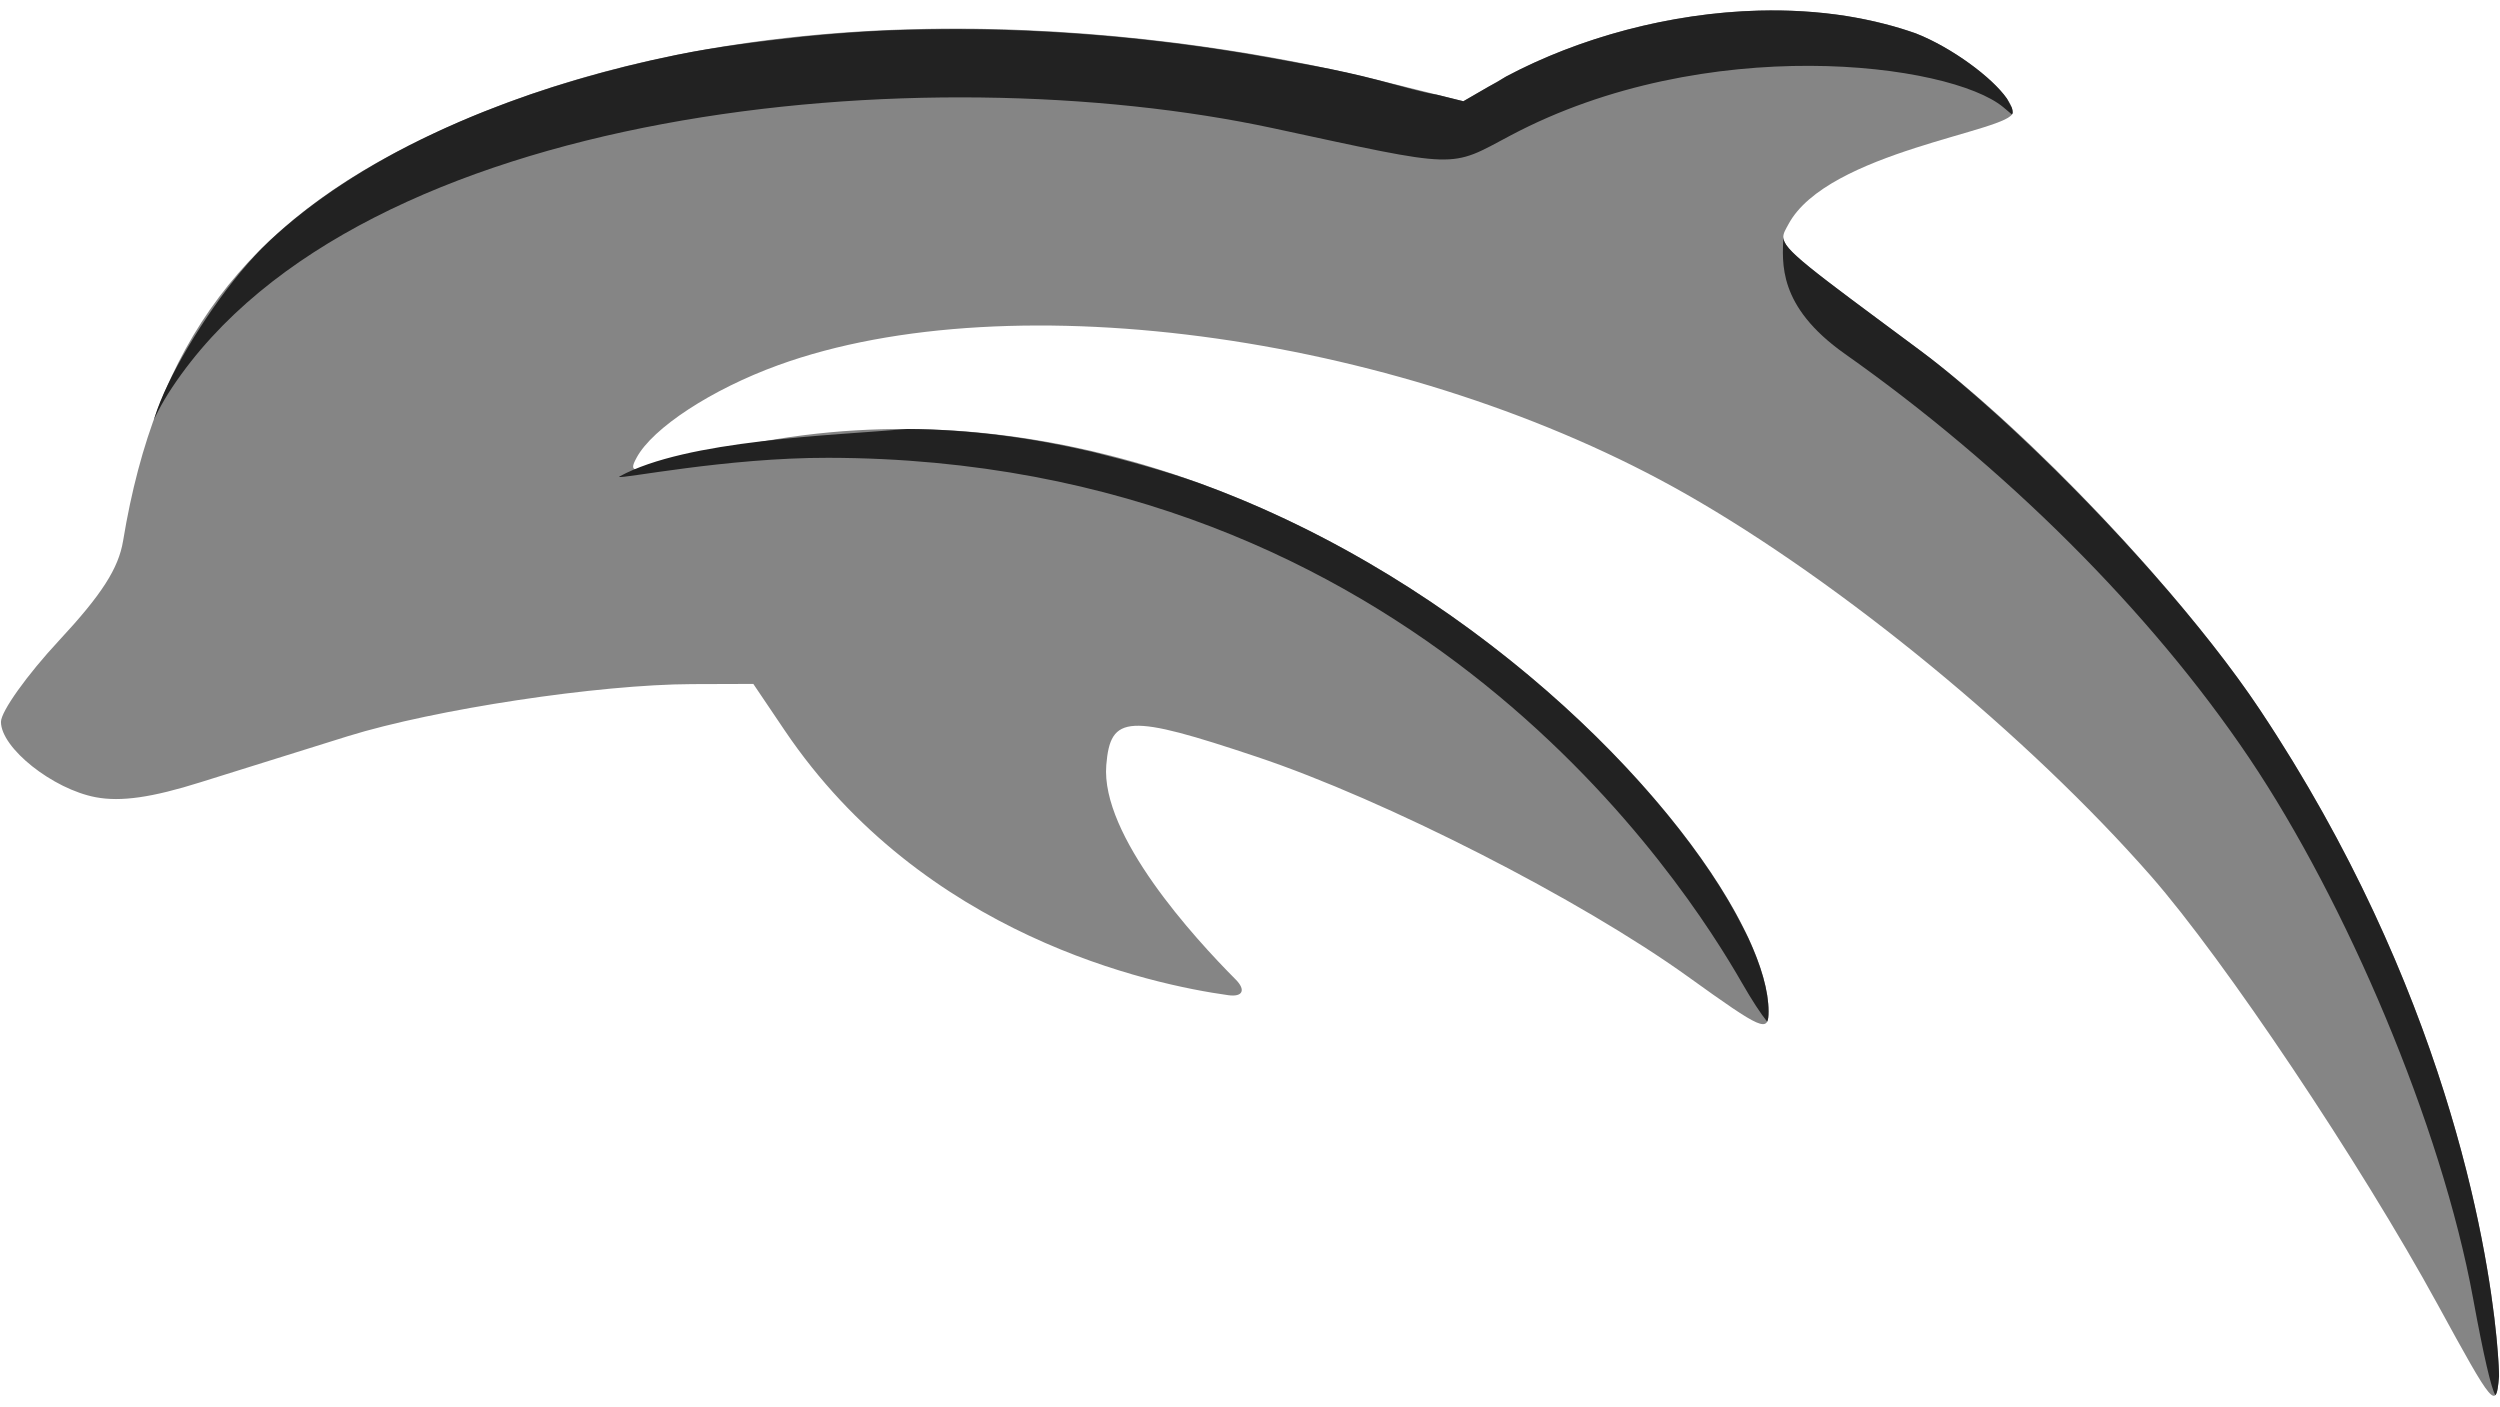
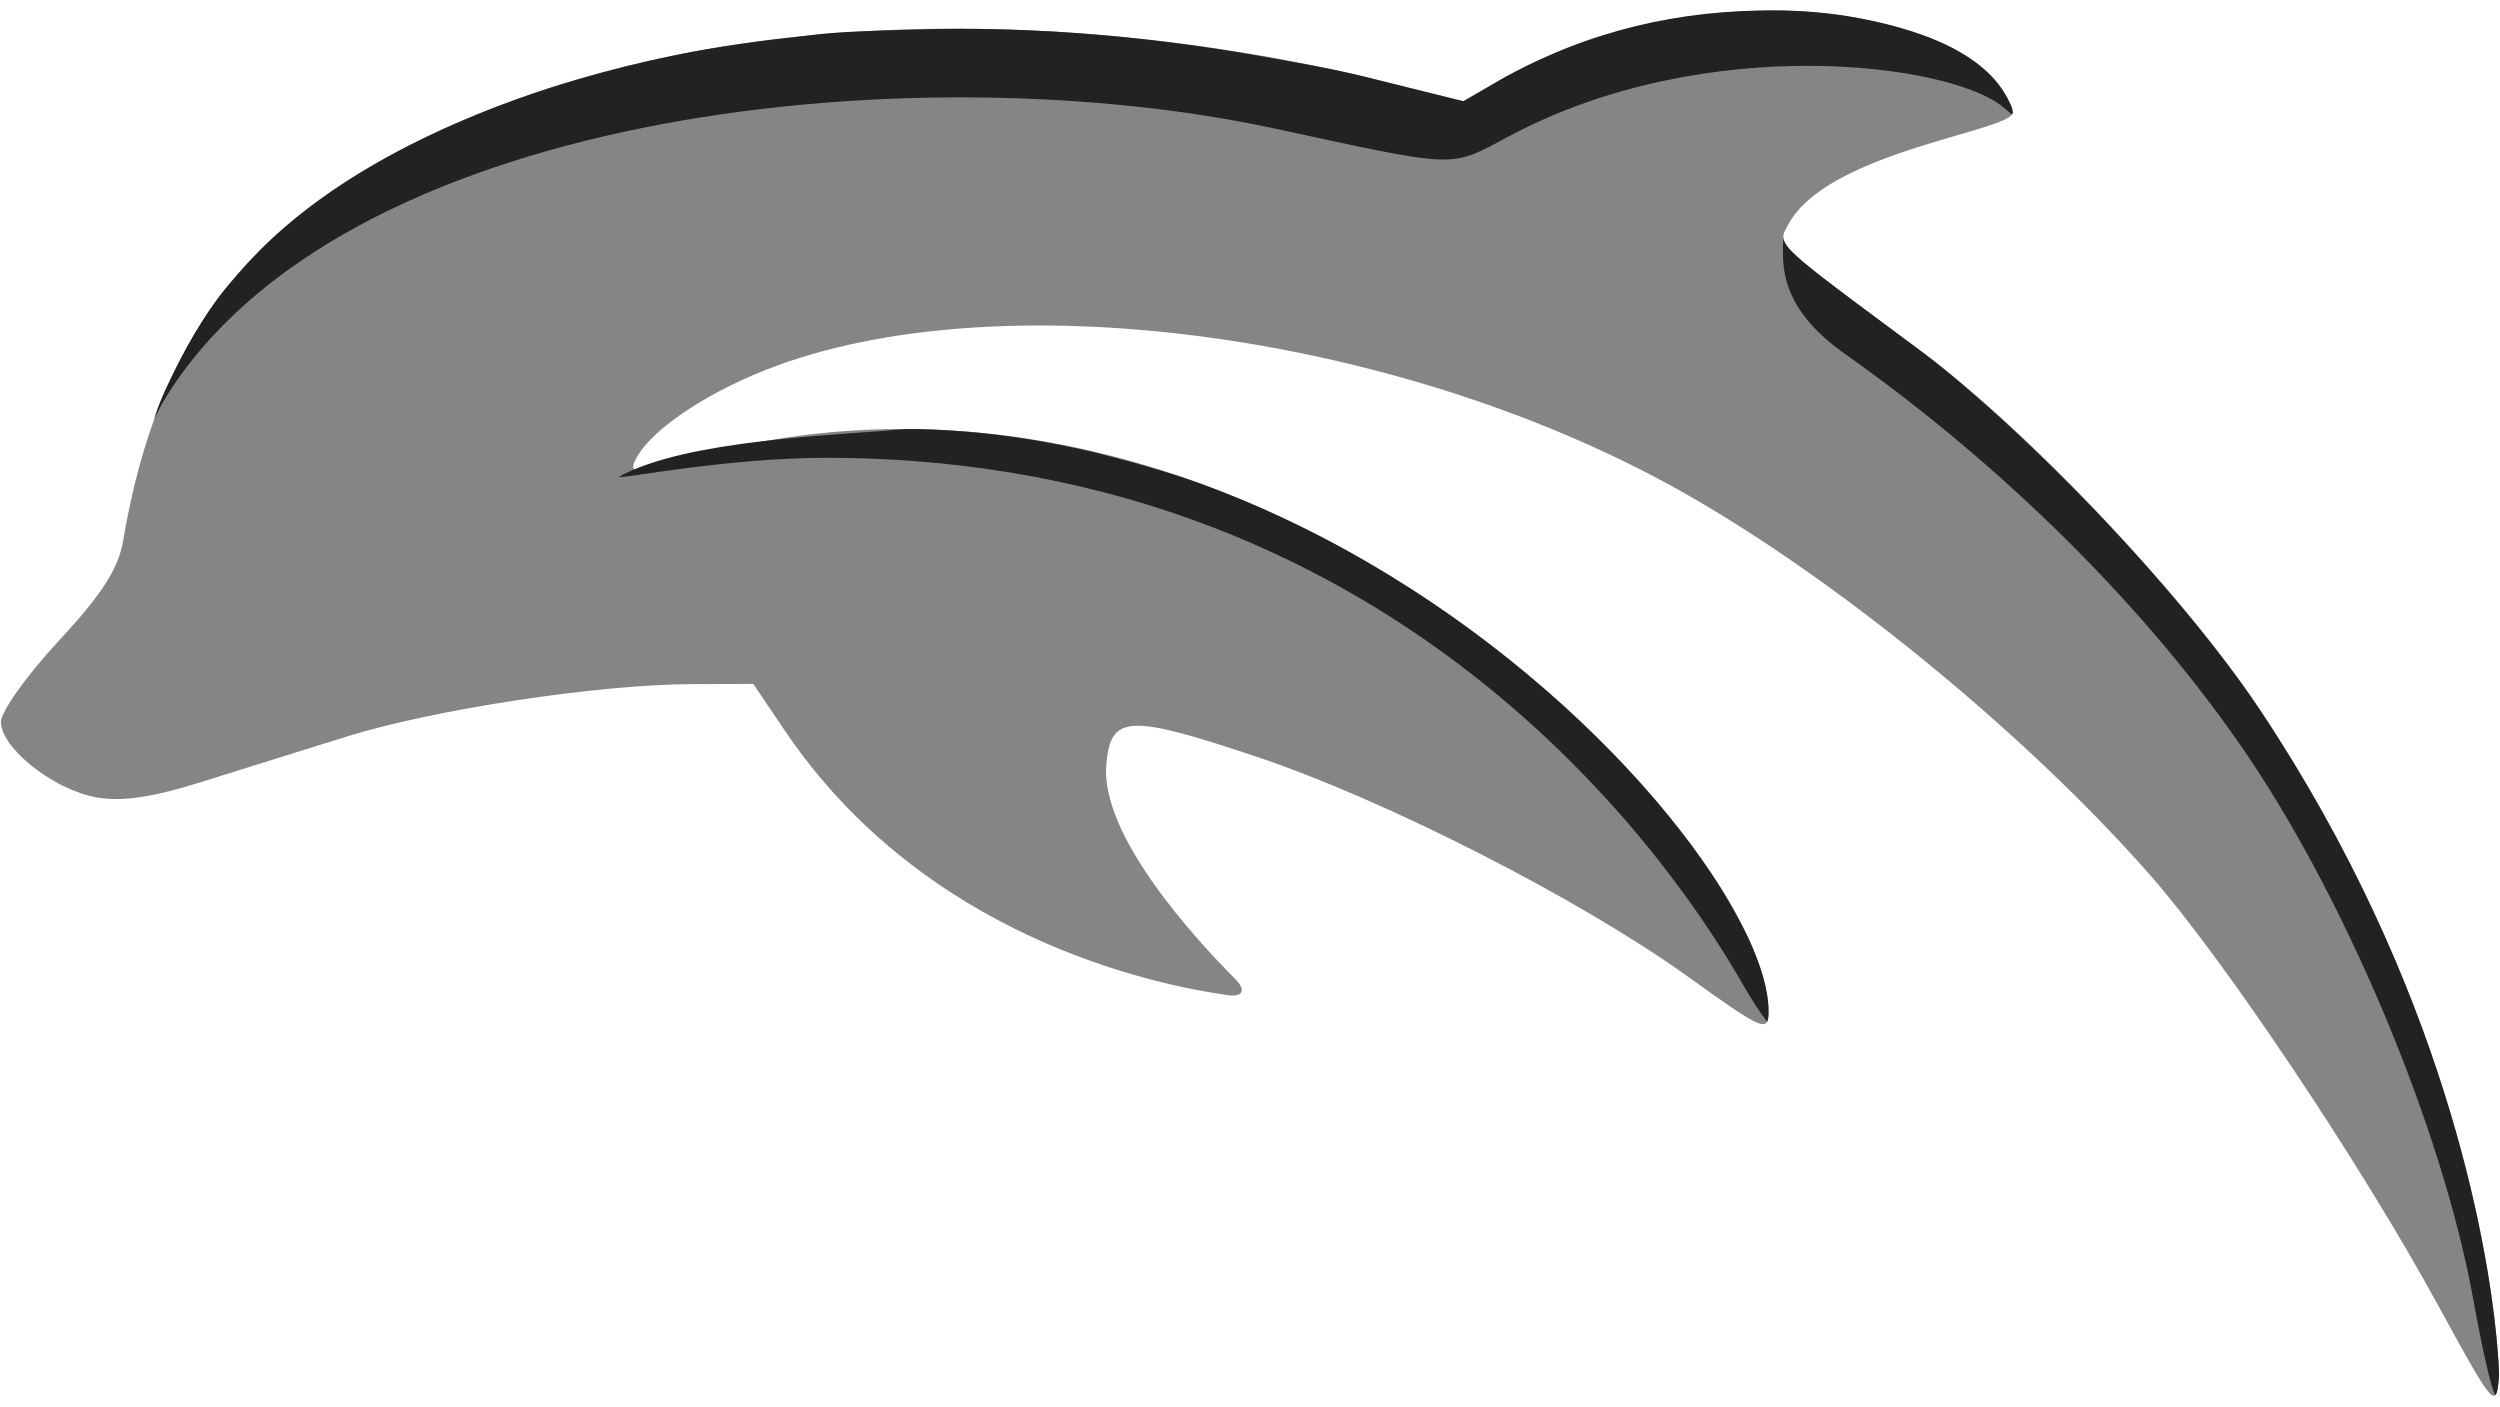
<svg xmlns="http://www.w3.org/2000/svg" width="256" height="144" version="1.1" id="svg2" xml:space="preserve">
  <defs id="defs2" />
-   <path fill="#858585" d="M249.598 133.549c-7.876-14.419-21.845-35.294-29.339-43.841-12.557-14.325-31.671-30.032-47.575-39.095-28.392-16.18-68.953-21.947-92.99-13.222-6.817 2.474-12.881 6.439-14.513 9.488-.887 1.658-.51 1.648 6.236-.169 58.386-15.72 109.681 39.532 109.681 56.85 0 2.221-.553 1.983-8.25-3.55-11.042-7.939-30.98-18.106-44.144-22.51-13.208-4.42-14.994-4.323-15.42.837-.593 7.2 9.006 17.7 13.247 21.962 1.065 1.07.74 1.816-.756 1.608-7.902-1.099-31.212-6.052-45.43-27.124l-3.205-4.75-6.27.02c-9.564.03-26.352 2.571-35.272 5.34-4.4 1.366-11.178 3.484-15.063 4.708-4.971 1.565-8.148 2.021-10.72 1.538-4.408-.826-9.717-5.045-9.717-7.72 0-1.065 2.672-4.808 5.938-8.319 4.375-4.702 6.104-7.393 6.57-10.224 3.34-20.263 12.497-32.473 30.992-41.329 38.265-18.32 83.816-9.25 97.495-5.853l8.756 2.175 4.375-2.531c11.97-6.368 28.674-9.073 41.86-4.456 4.606 1.775 10.014 6.165 10.014 8.13 0 1.912-18.96 3.974-22.965 11.457-1.162 2.171-1.714 1.642 13.515 12.94 11.114 8.244 26.867 24.908 34.77 36.78 23.782 35.723 24.525 67.73 24.481 68.251-.29 3.472-.503 3.222-6.3-7.391" id="path1" />
-   <path d="M180.121 1.085c-9.14.238-18.438 2.784-25.897 6.752-.646.412-1.23.753-1.777 1.03l-.006.001-2.592 1.5-2.688-.668c-1.544-.246-3.402-.8-6.068-1.505-4.234-1.122-8.42-1.791-12.615-2.557-9.342-1.595-21.788-2.992-35.604-2.584-.633.025-1.28.024-1.908.057-2.767.115-5.586.327-8.43.607-4.543.492-9.051 1.041-13.275 1.908a125 125 0 0 0-10.242 2.547 107 107 0 0 0-9.412 3.238 93 93 0 0 0-5.272 2.285c-6.715 3.167-12.402 6.897-16.789 11.024-3.819 3.593-8.04 9.83-10.345 14.637-.588 1.225-1.05 2.358-1.35 3.33l-.002.002c-.037.099-.06.212-.096.312.081-.158.667-1.513 1.881-3.336C36.868 10.787 94.787 5.467 130.392 13.134c19.298 4.155 17.927 4.113 24.287.738 20.023-10.622 44.974-7.424 50.447-2.904.379.312.676.568.897.756a.37.37 0 0 0 .076-.213q0-.22-.088-.479a63 63 0 0 1-.504-.939c-1.509-2.163-5.64-5.221-9.3-6.664-2.135-.76-4.52-1.36-7.073-1.78-2.937-.466-5.967-.643-9.014-.564zm2.49 23.176c-.078 2.615-.642 7.075 6.318 11.984 16.251 11.463 31.253 26.29 41.438 41.448 9.841 14.646 19.628 37.515 22.875 55.25 1.117 6.103 1.86 9.169 2.273 9.927.218-.204.3-.902.385-1.926v-.006c.009-.106-.016-1.524-.262-4.019-.959-9.725-5.292-35.8-24.219-64.23-5.636-8.468-15.258-19.28-24.35-27.829-.833-.766-1.494-1.412-2.353-2.185-2.813-2.542-5.58-4.922-8.068-6.768-11.59-8.597-14.04-10.345-14.037-11.646M92.894 43.929c-7.629.67-22.568 1.103-29.457 4.86q-.041.024-.037.04c.15.25 11.007-1.97 21.408-1.95 60.238.106 87.9 43.898 93.555 53.747 1.048 1.826 1.924 3.154 2.595 3.994.116-.222.141-.587.141-1.062 0-2.039-.736-4.615-2.086-7.528-.173-.358-.355-.71-.533-1.064-7.072-14.104-28.095-35.44-55.613-45.467-3.683-1.314-7.348-2.306-11.002-3.224-6.113-1.427-12.444-2.309-18.971-2.346" id="path2" style="fill:#222222;fill-opacity:1" />
+   <path fill="#858585" d="M 249.598,133.549 C 241.722,119.13 227.753,98.255 220.259,89.708 207.702,75.383 188.588,59.676 172.684,50.613 144.292,34.433 103.731,28.666 79.694,37.391 c -6.817,2.474 -12.881,6.439 -14.513,9.488 -0.887,1.658 -0.51,1.648 6.236,-0.169 58.386,-15.72 109.681,39.532 109.681,56.85 0,2.221 -0.553,1.983 -8.25,-3.55 -11.042,-7.939 -30.98,-18.106 -44.144,-22.51 -13.208,-4.42 -14.994,-4.323 -15.42,0.837 -0.593,7.2 9.006,17.7 13.247,21.962 1.065,1.07 0.74,1.816 -0.756,1.608 -7.902,-1.099 -31.212,-6.052 -45.43,-27.124 l -3.205,-4.75 -6.27,0.02 c -9.564,0.03 -26.352,2.571 -35.272,5.34 -4.4,1.366 -11.178,3.484 -15.063,4.708 -4.971,1.565 -8.148,2.021 -10.72,1.538 -4.408,-0.826 -9.717,-5.045 -9.717,-7.72 0,-1.065 2.672,-4.808 5.938,-8.319 4.375,-4.702 6.104,-7.393 6.57,-10.224 3.436,-20.312 12.521,-32.485 30.992,-41.329 38.265,-18.32 83.816,-9.25 97.495,-5.853 l 8.756,2.175 4.375,-2.531 c 11.97,-6.368 28.674,-9.073 41.86,-4.456 4.606,1.775 10.014,6.165 10.014,8.13 0,1.912 -18.96,3.974 -22.965,11.457 -1.162,2.171 -1.714,1.642 13.515,12.94 11.114,8.244 26.867,24.908 34.77,36.78 23.782,35.723 24.525,67.73 24.481,68.251 -0.29,3.472 -0.503,3.222 -6.3,-7.391" id="path1" />
+   <path d="m 180.121,1.085 c -9.815,0.146 -19.211,2.696 -27.674,7.782 l -0.006,10e-4 -2.592,1.5 -2.839,-0.704 C 145.561,9.309 143.794,8.858 141.093,8.194 136.859,7.072 132.673,6.404 128.478,5.638 119.155,4.03 106.83,2.554 92.874,3.054 92.241,3.079 91.594,3.078 90.966,3.111 88.224,3.209 85.598,3.258 82.569,3.659 78.026,4.151 73.485,4.759 69.261,5.626 65.813,6.33 62.396,7.18 59.019,8.173 55.843,9.103 50.325,10.877 44.335,13.696 37.62,16.863 31.933,20.593 27.546,24.72 26.235,25.953 24.888,27.43 23.496,29.055 20.933,32.047 18.704,36.15 17.201,39.357 c -0.588,1.225 -1.05,2.358 -1.35,3.33 l -0.002,0.002 c -0.037,0.099 -0.06,0.212 -0.096,0.312 0.081,-0.158 0.667,-1.513 1.881,-3.336 19.234,-28.878 77.153,-34.198 112.758,-26.531 19.298,4.155 17.927,4.113 24.287,0.738 20.023,-10.622 44.974,-7.424 50.447,-2.904 0.379,0.312 0.676,0.568 0.897,0.756 0.047,-0.061 0.073,-0.136 0.076,-0.213 0,-0.147 -0.029,-0.306 -0.088,-0.479 -2.094,-5.523 -9.427,-8.157 -16.877,-9.383 -2.937,-0.466 -5.967,-0.643 -9.014,-0.564 z m 2.49,23.176 c -0.078,2.615 -0.642,7.075 6.318,11.984 16.251,11.463 31.253,26.29 41.438,41.448 9.841,14.646 19.628,37.515 22.875,55.25 1.117,6.103 1.86,9.169 2.273,9.927 0.218,-0.204 0.3,-0.902 0.385,-1.926 v -0.006 c 0.009,-0.106 -0.016,-1.524 -0.262,-4.019 -0.959,-9.725 -5.292,-35.8 -24.219,-64.23 -5.636,-8.468 -15.258,-19.28 -24.35,-27.829 -0.833,-0.766 -1.494,-1.412 -2.353,-2.185 -2.813,-2.542 -5.58,-4.922 -8.068,-6.768 -11.59,-8.597 -14.04,-10.345 -14.037,-11.646 M 92.894,43.929 c -7.629,0.67 -22.568,1.103 -29.457,4.86 -0.027,0.016 -0.04,0.029 -0.037,0.04 0.15,0.25 11.007,-1.97 21.408,-1.95 60.238,0.106 87.9,43.898 93.555,53.747 1.048,1.826 1.924,3.154 2.595,3.994 0.116,-0.222 0.141,-0.587 0.141,-1.062 0,-2.039 -0.736,-4.615 -2.086,-7.528 -0.173,-0.358 -0.355,-0.71 -0.533,-1.064 -7.072,-14.104 -28.095,-35.44 -55.613,-45.467 -3.683,-1.314 -7.348,-2.306 -11.002,-3.224 -6.113,-1.427 -12.444,-2.309 -18.971,-2.346" id="path2" style="fill:#222222;fill-opacity:1" />
</svg>
